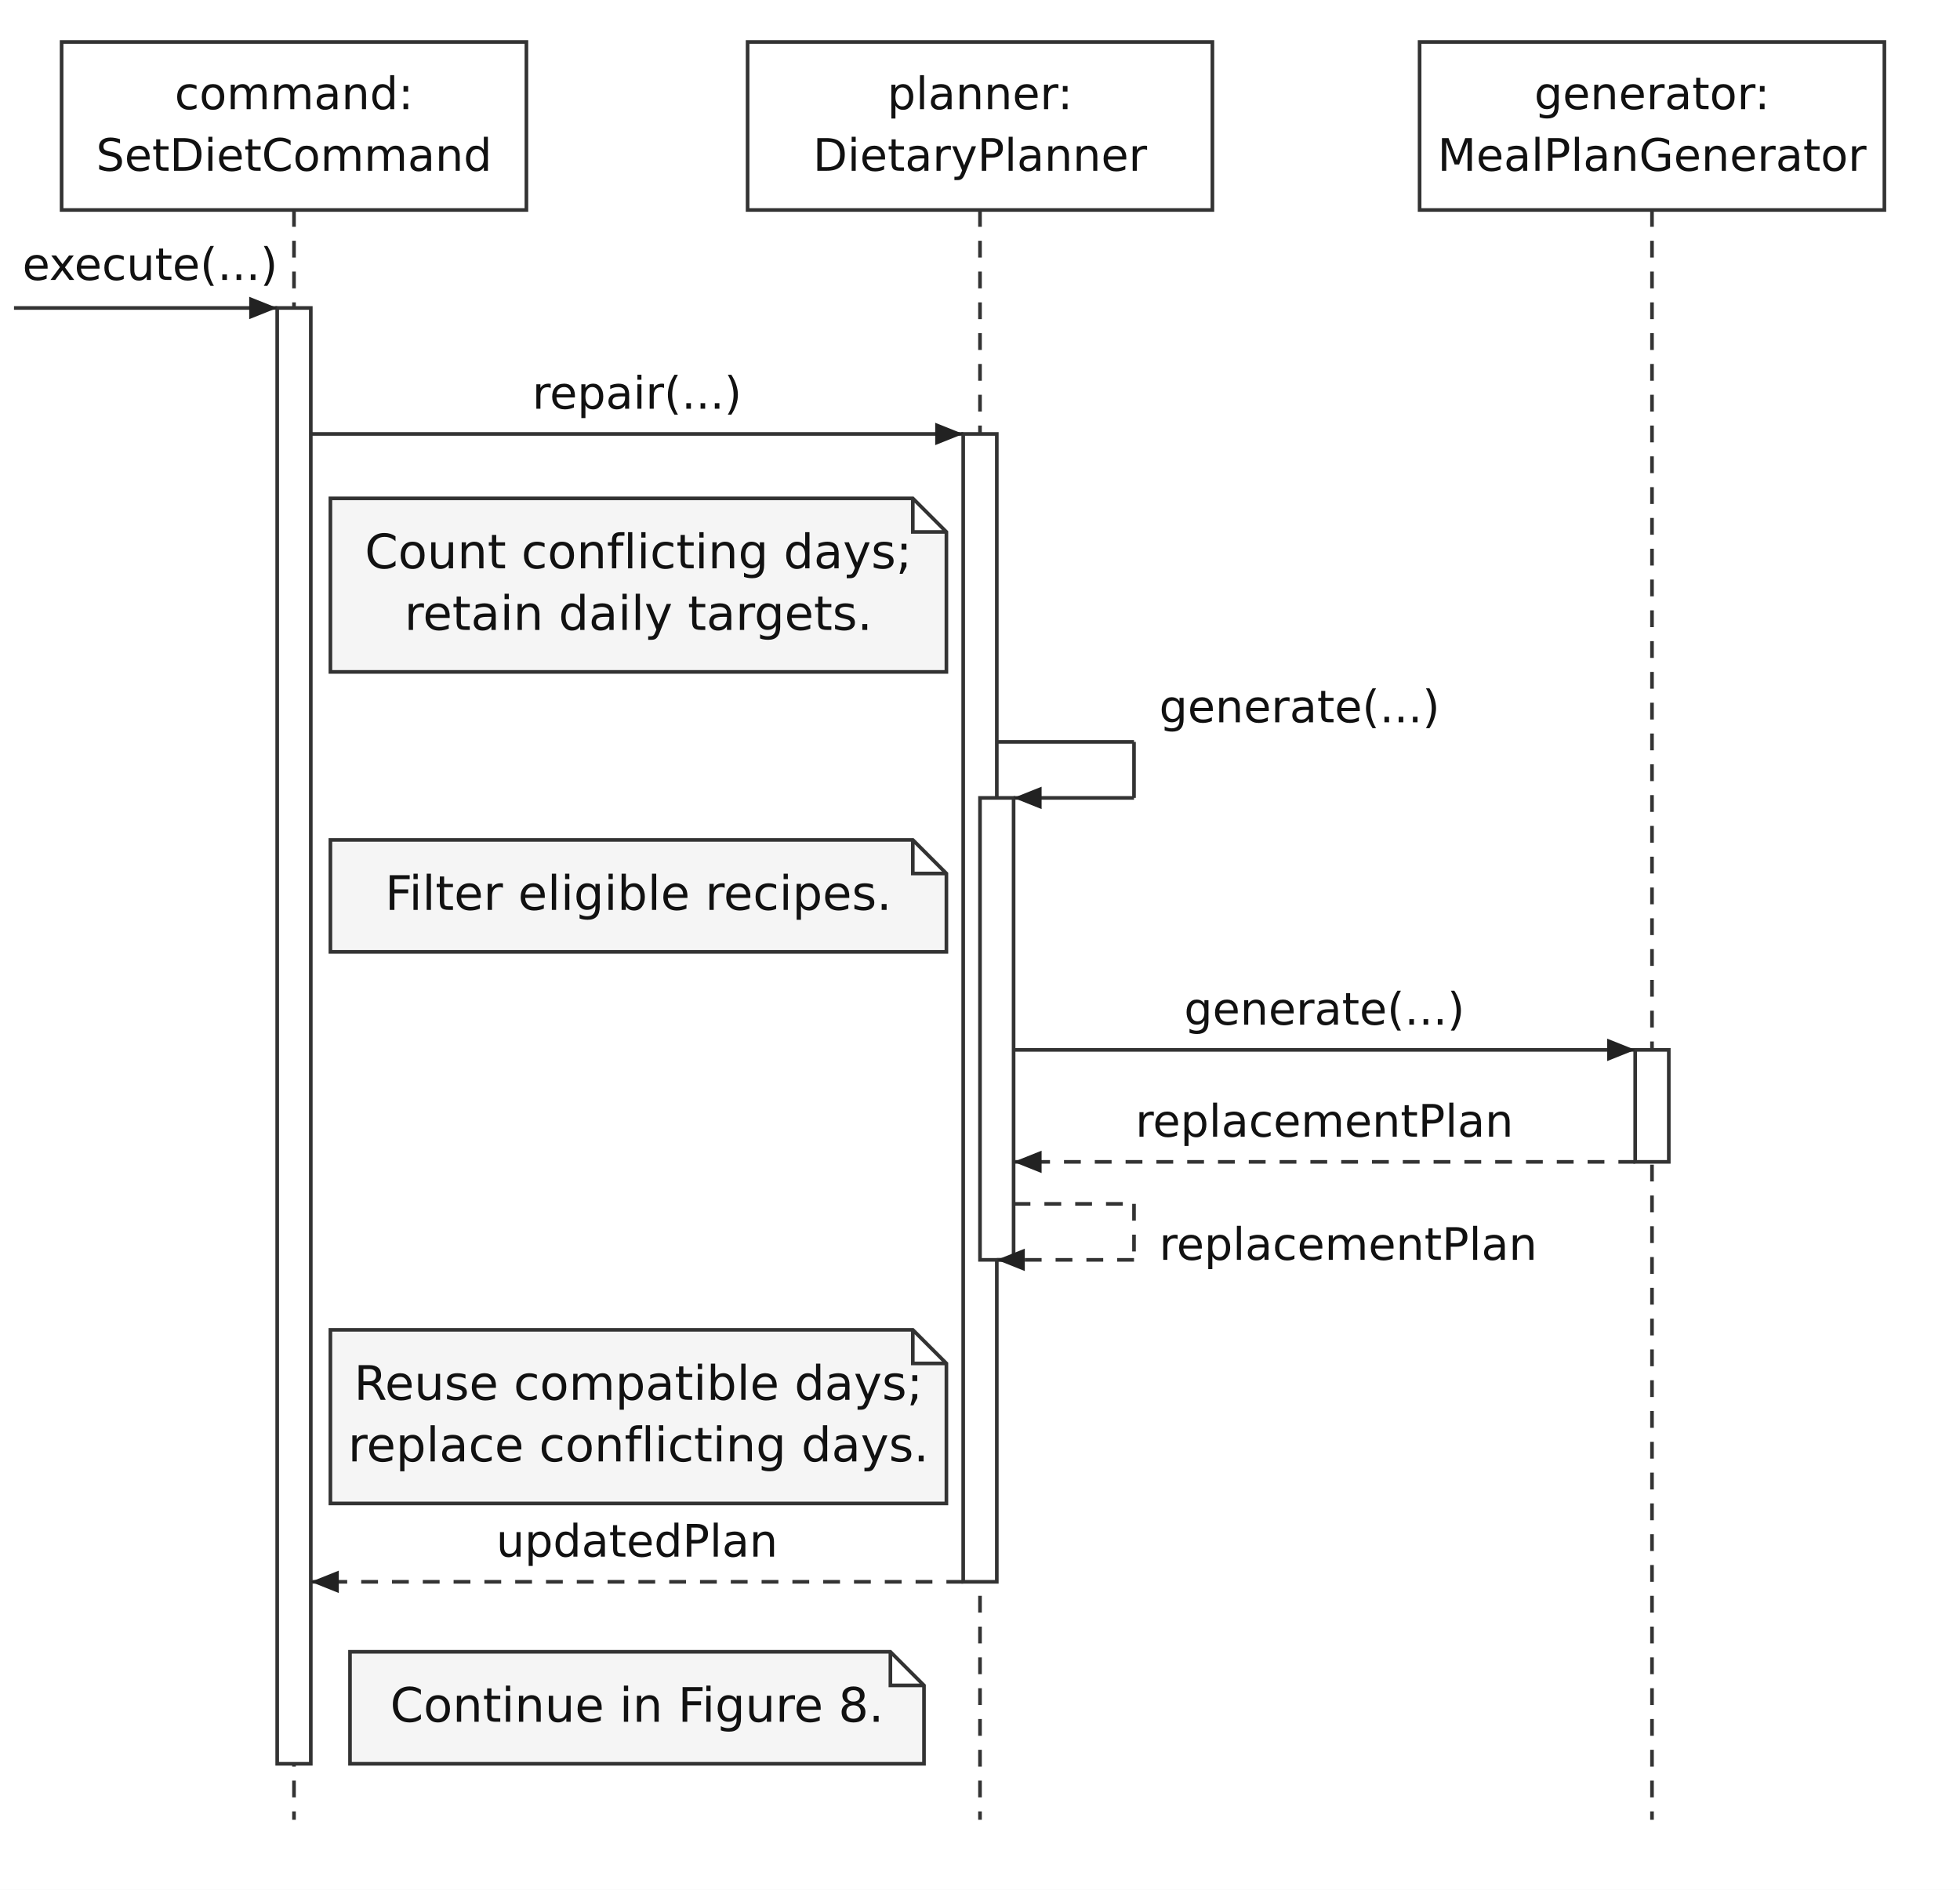
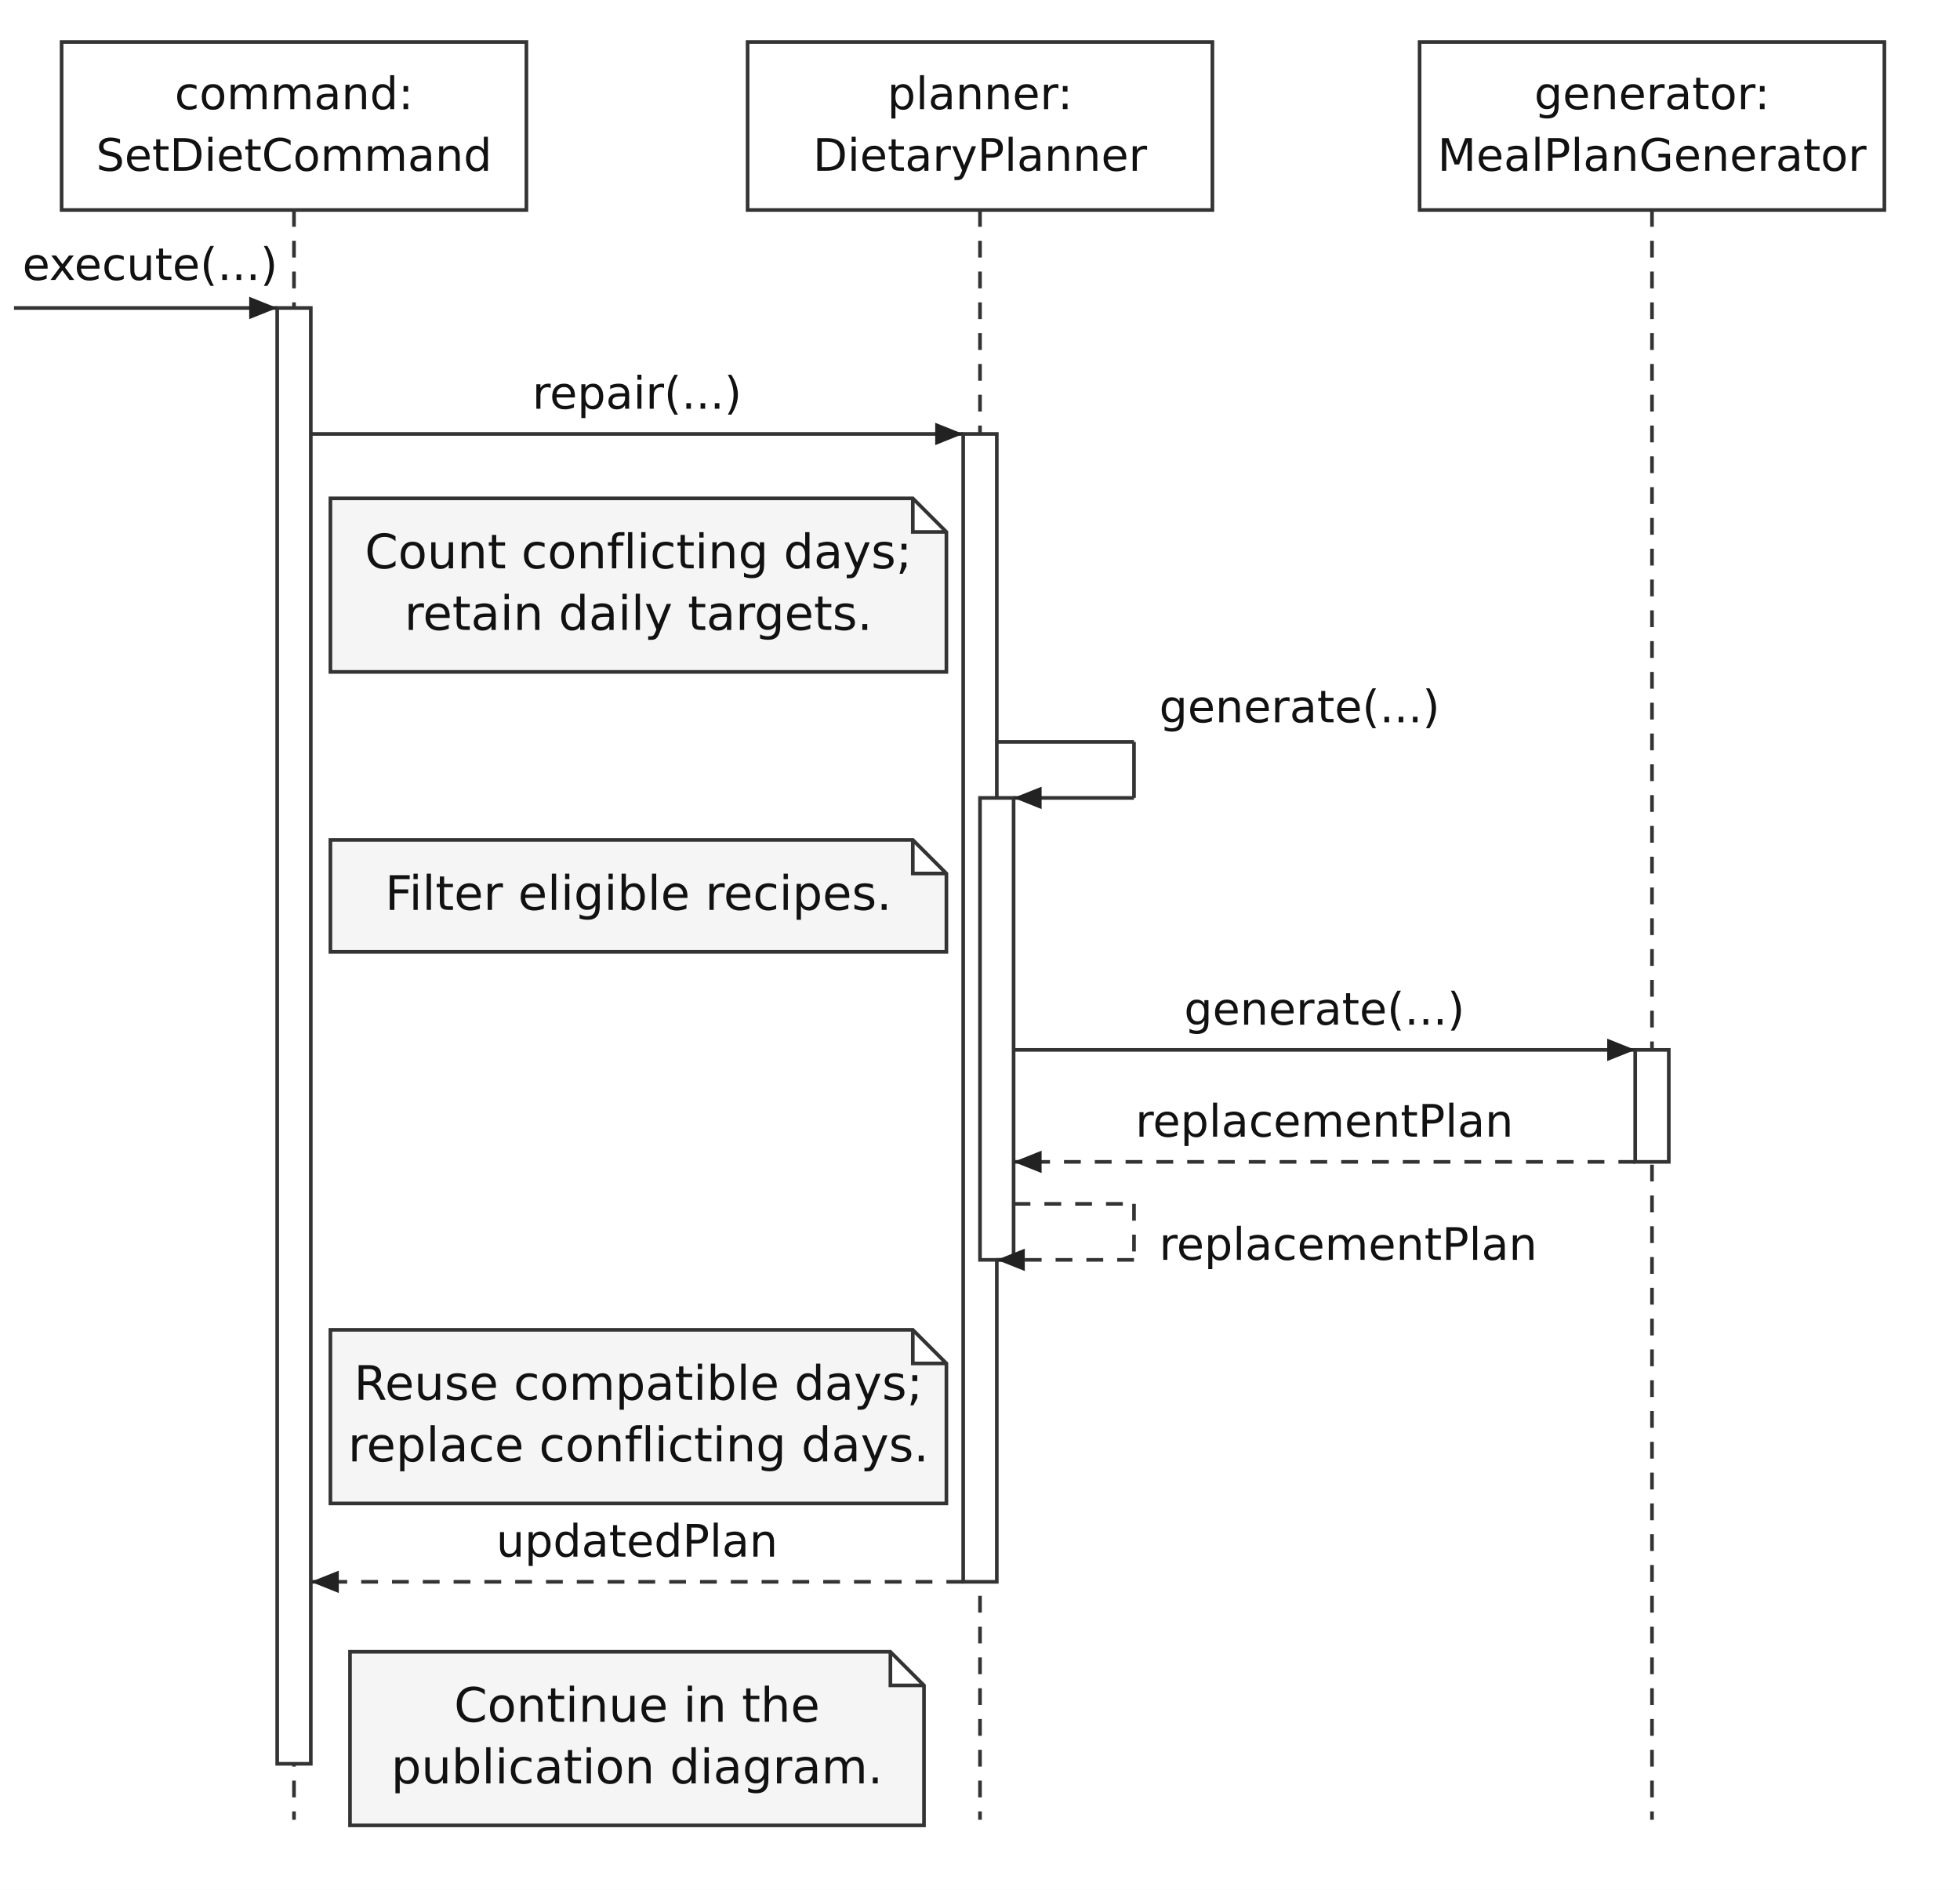
<svg xmlns="http://www.w3.org/2000/svg" width="700" height="675" viewBox="0 0 700 675" role="img" aria-labelledby="title desc">
  <defs>
    <marker id="arrow" markerWidth="9" markerHeight="7" refX="8" refY="3.5" orient="auto">
      <path d="M0,0 L8,3.5 L0,7" fill="none" stroke="#222" />
    </marker>
  </defs>
  <rect width="700" height="675" fill="white" />
  <rect x="22.0" y="15" width="166" height="60" fill="white" stroke="#333" stroke-width="1.3" />
  <text x="105" y="39" text-anchor="middle" font-family="DejaVu Sans, sans-serif" font-size="16" font-weight="normal" fill="#111">command:</text>
  <text x="105" y="61" text-anchor="middle" font-family="DejaVu Sans, sans-serif" font-size="16" font-weight="normal" fill="#111">SetDietCommand</text>
  <line x1="105.0" y1="75.0" x2="105.0" y2="81.0" stroke="#333" stroke-width="1.3" />
  <line x1="105.0" y1="86.0" x2="105.0" y2="92.0" stroke="#333" stroke-width="1.3" />
  <line x1="105.0" y1="97.0" x2="105.0" y2="103.0" stroke="#333" stroke-width="1.3" />
  <line x1="105.0" y1="108.0" x2="105.0" y2="114.0" stroke="#333" stroke-width="1.3" />
  <line x1="105.0" y1="119.0" x2="105.0" y2="125.0" stroke="#333" stroke-width="1.3" />
  <line x1="105.0" y1="130.0" x2="105.0" y2="136.0" stroke="#333" stroke-width="1.3" />
  <line x1="105.0" y1="141.0" x2="105.0" y2="147.0" stroke="#333" stroke-width="1.3" />
  <line x1="105.0" y1="152.0" x2="105.0" y2="158.0" stroke="#333" stroke-width="1.3" />
  <line x1="105.0" y1="163.0" x2="105.0" y2="169.0" stroke="#333" stroke-width="1.3" />
  <line x1="105.0" y1="174.0" x2="105.0" y2="180.0" stroke="#333" stroke-width="1.3" />
  <line x1="105.0" y1="185.0" x2="105.0" y2="191.0" stroke="#333" stroke-width="1.3" />
  <line x1="105.0" y1="196.0" x2="105.0" y2="202.0" stroke="#333" stroke-width="1.3" />
  <line x1="105.0" y1="207.0" x2="105.0" y2="213.0" stroke="#333" stroke-width="1.3" />
  <line x1="105.0" y1="218.0" x2="105.0" y2="224.0" stroke="#333" stroke-width="1.3" />
  <line x1="105.0" y1="229.0" x2="105.0" y2="235.0" stroke="#333" stroke-width="1.3" />
  <line x1="105.0" y1="240.0" x2="105.0" y2="246.0" stroke="#333" stroke-width="1.3" />
  <line x1="105.0" y1="251.0" x2="105.0" y2="257.0" stroke="#333" stroke-width="1.3" />
  <line x1="105.0" y1="262.0" x2="105.0" y2="268.0" stroke="#333" stroke-width="1.3" />
  <line x1="105.0" y1="273.0" x2="105.0" y2="279.0" stroke="#333" stroke-width="1.3" />
  <line x1="105.0" y1="284.0" x2="105.0" y2="290.0" stroke="#333" stroke-width="1.3" />
  <line x1="105.0" y1="295.0" x2="105.0" y2="301.0" stroke="#333" stroke-width="1.3" />
  <line x1="105.0" y1="306.0" x2="105.0" y2="312.0" stroke="#333" stroke-width="1.3" />
  <line x1="105.0" y1="317.0" x2="105.0" y2="323.0" stroke="#333" stroke-width="1.3" />
  <line x1="105.0" y1="328.0" x2="105.0" y2="334.0" stroke="#333" stroke-width="1.3" />
  <line x1="105.0" y1="339.0" x2="105.0" y2="345.0" stroke="#333" stroke-width="1.3" />
  <line x1="105.0" y1="350.0" x2="105.0" y2="356.0" stroke="#333" stroke-width="1.3" />
  <line x1="105.0" y1="361.0" x2="105.0" y2="367.0" stroke="#333" stroke-width="1.3" />
  <line x1="105.0" y1="372.0" x2="105.0" y2="378.0" stroke="#333" stroke-width="1.3" />
  <line x1="105.0" y1="383.0" x2="105.0" y2="389.0" stroke="#333" stroke-width="1.3" />
  <line x1="105.0" y1="394.0" x2="105.0" y2="400.0" stroke="#333" stroke-width="1.3" />
  <line x1="105.0" y1="405.0" x2="105.0" y2="411.0" stroke="#333" stroke-width="1.3" />
  <line x1="105.0" y1="416.0" x2="105.0" y2="422.0" stroke="#333" stroke-width="1.3" />
  <line x1="105.0" y1="427.0" x2="105.0" y2="433.0" stroke="#333" stroke-width="1.3" />
  <line x1="105.0" y1="438.0" x2="105.0" y2="444.0" stroke="#333" stroke-width="1.3" />
  <line x1="105.0" y1="449.0" x2="105.0" y2="455.0" stroke="#333" stroke-width="1.3" />
  <line x1="105.0" y1="460.0" x2="105.0" y2="466.0" stroke="#333" stroke-width="1.3" />
  <line x1="105.0" y1="471.0" x2="105.0" y2="477.0" stroke="#333" stroke-width="1.3" />
  <line x1="105.0" y1="482.0" x2="105.0" y2="488.0" stroke="#333" stroke-width="1.3" />
  <line x1="105.0" y1="493.0" x2="105.0" y2="499.0" stroke="#333" stroke-width="1.3" />
  <line x1="105.0" y1="504.0" x2="105.0" y2="510.0" stroke="#333" stroke-width="1.3" />
  <line x1="105.0" y1="515.0" x2="105.0" y2="521.0" stroke="#333" stroke-width="1.3" />
  <line x1="105.0" y1="526.0" x2="105.0" y2="532.0" stroke="#333" stroke-width="1.3" />
  <line x1="105.0" y1="537.0" x2="105.0" y2="543.0" stroke="#333" stroke-width="1.3" />
  <line x1="105.0" y1="548.0" x2="105.0" y2="554.0" stroke="#333" stroke-width="1.3" />
  <line x1="105.0" y1="559.0" x2="105.0" y2="565.0" stroke="#333" stroke-width="1.3" />
  <line x1="105.0" y1="570.0" x2="105.0" y2="576.0" stroke="#333" stroke-width="1.3" />
  <line x1="105.0" y1="581.0" x2="105.0" y2="587.0" stroke="#333" stroke-width="1.3" />
  <line x1="105.0" y1="592.0" x2="105.0" y2="598.0" stroke="#333" stroke-width="1.3" />
  <line x1="105.0" y1="603.0" x2="105.0" y2="609.0" stroke="#333" stroke-width="1.3" />
  <line x1="105.0" y1="614.0" x2="105.0" y2="620.0" stroke="#333" stroke-width="1.3" />
  <line x1="105.0" y1="625.0" x2="105.0" y2="631.0" stroke="#333" stroke-width="1.3" />
  <line x1="105.0" y1="636.0" x2="105.0" y2="642.0" stroke="#333" stroke-width="1.3" />
  <line x1="105.0" y1="647.0" x2="105.0" y2="650.0" stroke="#333" stroke-width="1.3" />
  <rect x="267.0" y="15" width="166" height="60" fill="white" stroke="#333" stroke-width="1.3" />
  <text x="350" y="39" text-anchor="middle" font-family="DejaVu Sans, sans-serif" font-size="16" font-weight="normal" fill="#111">planner:</text>
  <text x="350" y="61" text-anchor="middle" font-family="DejaVu Sans, sans-serif" font-size="16" font-weight="normal" fill="#111">DietaryPlanner</text>
  <line x1="350.0" y1="75.0" x2="350.0" y2="81.0" stroke="#333" stroke-width="1.3" />
  <line x1="350.0" y1="86.0" x2="350.0" y2="92.0" stroke="#333" stroke-width="1.3" />
  <line x1="350.0" y1="97.0" x2="350.0" y2="103.0" stroke="#333" stroke-width="1.3" />
  <line x1="350.0" y1="108.0" x2="350.0" y2="114.0" stroke="#333" stroke-width="1.3" />
  <line x1="350.0" y1="119.0" x2="350.0" y2="125.0" stroke="#333" stroke-width="1.3" />
  <line x1="350.0" y1="130.0" x2="350.0" y2="136.0" stroke="#333" stroke-width="1.3" />
  <line x1="350.0" y1="141.0" x2="350.0" y2="147.0" stroke="#333" stroke-width="1.3" />
  <line x1="350.0" y1="152.0" x2="350.0" y2="158.0" stroke="#333" stroke-width="1.3" />
  <line x1="350.0" y1="163.0" x2="350.0" y2="169.0" stroke="#333" stroke-width="1.3" />
  <line x1="350.0" y1="174.0" x2="350.0" y2="180.0" stroke="#333" stroke-width="1.3" />
  <line x1="350.0" y1="185.0" x2="350.0" y2="191.0" stroke="#333" stroke-width="1.3" />
  <line x1="350.0" y1="196.0" x2="350.0" y2="202.0" stroke="#333" stroke-width="1.3" />
  <line x1="350.0" y1="207.0" x2="350.0" y2="213.0" stroke="#333" stroke-width="1.3" />
  <line x1="350.0" y1="218.0" x2="350.0" y2="224.0" stroke="#333" stroke-width="1.3" />
  <line x1="350.0" y1="229.0" x2="350.0" y2="235.0" stroke="#333" stroke-width="1.3" />
  <line x1="350.0" y1="240.0" x2="350.0" y2="246.0" stroke="#333" stroke-width="1.3" />
  <line x1="350.0" y1="251.0" x2="350.0" y2="257.0" stroke="#333" stroke-width="1.3" />
  <line x1="350.0" y1="262.0" x2="350.0" y2="268.0" stroke="#333" stroke-width="1.3" />
  <line x1="350.0" y1="273.0" x2="350.0" y2="279.0" stroke="#333" stroke-width="1.3" />
  <line x1="350.0" y1="284.0" x2="350.0" y2="290.0" stroke="#333" stroke-width="1.3" />
  <line x1="350.0" y1="295.0" x2="350.0" y2="301.0" stroke="#333" stroke-width="1.3" />
  <line x1="350.0" y1="306.0" x2="350.0" y2="312.0" stroke="#333" stroke-width="1.3" />
  <line x1="350.0" y1="317.0" x2="350.0" y2="323.0" stroke="#333" stroke-width="1.3" />
  <line x1="350.0" y1="328.0" x2="350.0" y2="334.0" stroke="#333" stroke-width="1.3" />
  <line x1="350.0" y1="339.0" x2="350.0" y2="345.0" stroke="#333" stroke-width="1.3" />
  <line x1="350.0" y1="350.0" x2="350.0" y2="356.0" stroke="#333" stroke-width="1.3" />
  <line x1="350.0" y1="361.0" x2="350.0" y2="367.0" stroke="#333" stroke-width="1.3" />
  <line x1="350.0" y1="372.0" x2="350.0" y2="378.0" stroke="#333" stroke-width="1.3" />
  <line x1="350.0" y1="383.0" x2="350.0" y2="389.0" stroke="#333" stroke-width="1.3" />
  <line x1="350.0" y1="394.0" x2="350.0" y2="400.0" stroke="#333" stroke-width="1.3" />
  <line x1="350.0" y1="405.0" x2="350.0" y2="411.0" stroke="#333" stroke-width="1.3" />
  <line x1="350.0" y1="416.0" x2="350.0" y2="422.0" stroke="#333" stroke-width="1.3" />
  <line x1="350.0" y1="427.0" x2="350.0" y2="433.0" stroke="#333" stroke-width="1.3" />
  <line x1="350.0" y1="438.0" x2="350.0" y2="444.0" stroke="#333" stroke-width="1.3" />
  <line x1="350.0" y1="449.0" x2="350.0" y2="455.0" stroke="#333" stroke-width="1.3" />
  <line x1="350.0" y1="460.0" x2="350.0" y2="466.0" stroke="#333" stroke-width="1.3" />
  <line x1="350.0" y1="471.0" x2="350.0" y2="477.0" stroke="#333" stroke-width="1.3" />
  <line x1="350.0" y1="482.0" x2="350.0" y2="488.0" stroke="#333" stroke-width="1.3" />
  <line x1="350.0" y1="493.0" x2="350.0" y2="499.0" stroke="#333" stroke-width="1.3" />
  <line x1="350.0" y1="504.0" x2="350.0" y2="510.0" stroke="#333" stroke-width="1.3" />
  <line x1="350.0" y1="515.0" x2="350.0" y2="521.0" stroke="#333" stroke-width="1.3" />
  <line x1="350.0" y1="526.0" x2="350.0" y2="532.0" stroke="#333" stroke-width="1.3" />
  <line x1="350.0" y1="537.0" x2="350.0" y2="543.0" stroke="#333" stroke-width="1.3" />
  <line x1="350.0" y1="548.0" x2="350.0" y2="554.0" stroke="#333" stroke-width="1.3" />
  <line x1="350.0" y1="559.0" x2="350.0" y2="565.0" stroke="#333" stroke-width="1.3" />
  <line x1="350.0" y1="570.0" x2="350.0" y2="576.0" stroke="#333" stroke-width="1.3" />
  <line x1="350.0" y1="581.0" x2="350.0" y2="587.0" stroke="#333" stroke-width="1.3" />
  <line x1="350.0" y1="592.0" x2="350.0" y2="598.0" stroke="#333" stroke-width="1.3" />
  <line x1="350.0" y1="603.0" x2="350.0" y2="609.0" stroke="#333" stroke-width="1.3" />
  <line x1="350.0" y1="614.0" x2="350.0" y2="620.0" stroke="#333" stroke-width="1.3" />
  <line x1="350.0" y1="625.0" x2="350.0" y2="631.0" stroke="#333" stroke-width="1.3" />
  <line x1="350.0" y1="636.0" x2="350.0" y2="642.0" stroke="#333" stroke-width="1.3" />
  <line x1="350.0" y1="647.0" x2="350.0" y2="650.0" stroke="#333" stroke-width="1.3" />
  <rect x="507.0" y="15" width="166" height="60" fill="white" stroke="#333" stroke-width="1.3" />
  <text x="590" y="39" text-anchor="middle" font-family="DejaVu Sans, sans-serif" font-size="16" font-weight="normal" fill="#111">generator:</text>
  <text x="590" y="61" text-anchor="middle" font-family="DejaVu Sans, sans-serif" font-size="16" font-weight="normal" fill="#111">MealPlanGenerator</text>
  <line x1="590.0" y1="75.0" x2="590.0" y2="81.0" stroke="#333" stroke-width="1.3" />
  <line x1="590.0" y1="86.0" x2="590.0" y2="92.0" stroke="#333" stroke-width="1.3" />
  <line x1="590.0" y1="97.0" x2="590.0" y2="103.0" stroke="#333" stroke-width="1.3" />
  <line x1="590.0" y1="108.0" x2="590.0" y2="114.0" stroke="#333" stroke-width="1.3" />
  <line x1="590.0" y1="119.0" x2="590.0" y2="125.0" stroke="#333" stroke-width="1.3" />
  <line x1="590.0" y1="130.0" x2="590.0" y2="136.0" stroke="#333" stroke-width="1.3" />
  <line x1="590.0" y1="141.0" x2="590.0" y2="147.0" stroke="#333" stroke-width="1.3" />
  <line x1="590.0" y1="152.0" x2="590.0" y2="158.0" stroke="#333" stroke-width="1.3" />
  <line x1="590.0" y1="163.0" x2="590.0" y2="169.0" stroke="#333" stroke-width="1.3" />
  <line x1="590.0" y1="174.0" x2="590.0" y2="180.0" stroke="#333" stroke-width="1.3" />
  <line x1="590.0" y1="185.0" x2="590.0" y2="191.0" stroke="#333" stroke-width="1.3" />
  <line x1="590.0" y1="196.0" x2="590.0" y2="202.0" stroke="#333" stroke-width="1.3" />
  <line x1="590.0" y1="207.0" x2="590.0" y2="213.0" stroke="#333" stroke-width="1.3" />
  <line x1="590.0" y1="218.0" x2="590.0" y2="224.0" stroke="#333" stroke-width="1.3" />
  <line x1="590.0" y1="229.0" x2="590.0" y2="235.0" stroke="#333" stroke-width="1.3" />
  <line x1="590.0" y1="240.0" x2="590.0" y2="246.0" stroke="#333" stroke-width="1.3" />
  <line x1="590.0" y1="251.0" x2="590.0" y2="257.0" stroke="#333" stroke-width="1.3" />
  <line x1="590.0" y1="262.0" x2="590.0" y2="268.0" stroke="#333" stroke-width="1.3" />
  <line x1="590.0" y1="273.0" x2="590.0" y2="279.0" stroke="#333" stroke-width="1.3" />
  <line x1="590.0" y1="284.0" x2="590.0" y2="290.0" stroke="#333" stroke-width="1.3" />
  <line x1="590.0" y1="295.0" x2="590.0" y2="301.0" stroke="#333" stroke-width="1.3" />
  <line x1="590.0" y1="306.0" x2="590.0" y2="312.0" stroke="#333" stroke-width="1.3" />
  <line x1="590.0" y1="317.0" x2="590.0" y2="323.0" stroke="#333" stroke-width="1.3" />
  <line x1="590.0" y1="328.0" x2="590.0" y2="334.0" stroke="#333" stroke-width="1.3" />
  <line x1="590.0" y1="339.0" x2="590.0" y2="345.0" stroke="#333" stroke-width="1.3" />
  <line x1="590.0" y1="350.0" x2="590.0" y2="356.0" stroke="#333" stroke-width="1.3" />
  <line x1="590.0" y1="361.0" x2="590.0" y2="367.0" stroke="#333" stroke-width="1.3" />
  <line x1="590.0" y1="372.0" x2="590.0" y2="378.0" stroke="#333" stroke-width="1.3" />
  <line x1="590.0" y1="383.0" x2="590.0" y2="389.0" stroke="#333" stroke-width="1.3" />
  <line x1="590.0" y1="394.0" x2="590.0" y2="400.0" stroke="#333" stroke-width="1.3" />
  <line x1="590.0" y1="405.0" x2="590.0" y2="411.0" stroke="#333" stroke-width="1.3" />
  <line x1="590.0" y1="416.0" x2="590.0" y2="422.0" stroke="#333" stroke-width="1.3" />
  <line x1="590.0" y1="427.0" x2="590.0" y2="433.0" stroke="#333" stroke-width="1.3" />
  <line x1="590.0" y1="438.0" x2="590.0" y2="444.0" stroke="#333" stroke-width="1.3" />
  <line x1="590.0" y1="449.0" x2="590.0" y2="455.0" stroke="#333" stroke-width="1.3" />
  <line x1="590.0" y1="460.0" x2="590.0" y2="466.0" stroke="#333" stroke-width="1.3" />
  <line x1="590.0" y1="471.0" x2="590.0" y2="477.0" stroke="#333" stroke-width="1.3" />
  <line x1="590.0" y1="482.0" x2="590.0" y2="488.0" stroke="#333" stroke-width="1.3" />
  <line x1="590.0" y1="493.0" x2="590.0" y2="499.0" stroke="#333" stroke-width="1.3" />
  <line x1="590.0" y1="504.0" x2="590.0" y2="510.0" stroke="#333" stroke-width="1.3" />
  <line x1="590.0" y1="515.0" x2="590.0" y2="521.0" stroke="#333" stroke-width="1.3" />
  <line x1="590.0" y1="526.0" x2="590.0" y2="532.0" stroke="#333" stroke-width="1.3" />
  <line x1="590.0" y1="537.0" x2="590.0" y2="543.0" stroke="#333" stroke-width="1.3" />
  <line x1="590.0" y1="548.0" x2="590.0" y2="554.0" stroke="#333" stroke-width="1.3" />
  <line x1="590.0" y1="559.0" x2="590.0" y2="565.0" stroke="#333" stroke-width="1.3" />
  <line x1="590.0" y1="570.0" x2="590.0" y2="576.0" stroke="#333" stroke-width="1.3" />
  <line x1="590.0" y1="581.0" x2="590.0" y2="587.0" stroke="#333" stroke-width="1.3" />
  <line x1="590.0" y1="592.0" x2="590.0" y2="598.0" stroke="#333" stroke-width="1.3" />
  <line x1="590.0" y1="603.0" x2="590.0" y2="609.0" stroke="#333" stroke-width="1.3" />
  <line x1="590.0" y1="614.0" x2="590.0" y2="620.0" stroke="#333" stroke-width="1.3" />
  <line x1="590.0" y1="625.0" x2="590.0" y2="631.0" stroke="#333" stroke-width="1.3" />
  <line x1="590.0" y1="636.0" x2="590.0" y2="642.0" stroke="#333" stroke-width="1.3" />
  <line x1="590.0" y1="647.0" x2="590.0" y2="650.0" stroke="#333" stroke-width="1.3" />
  <rect x="99" y="110" width="12" height="520" fill="white" stroke="#333" stroke-width="1.3" />
  <rect x="344" y="155" width="12" height="410" fill="white" stroke="#333" stroke-width="1.3" />
  <rect x="350" y="285" width="12" height="165" fill="white" stroke="#333" stroke-width="1.3" />
  <rect x="584" y="375" width="12" height="40" fill="white" stroke="#333" stroke-width="1.3" />
  <text x="8" y="100" text-anchor="start" font-family="DejaVu Sans, sans-serif" font-size="16" font-weight="normal" fill="#111">execute(...)</text>
  <line x1="5" y1="110" x2="99" y2="110" stroke="#333" stroke-width="1.3" />
  <polygon data-uml="synchronous-call" points="99,110 89.0,106.0 89.0,114.0" fill="#222" />
  <rect x="187.07" y="130" width="80.859" height="19" fill="white" />
  <text x="227.5" y="146" text-anchor="middle" font-family="DejaVu Sans, sans-serif" font-size="16" font-weight="normal" fill="#111">repair(...)</text>
  <line x1="111" y1="155" x2="344" y2="155" stroke="#333" stroke-width="1.3" />
  <polygon data-uml="synchronous-call" points="344,155 334.0,151.0 334.0,159.0" fill="#222" />
  <path d="M118,178 H326 L338,190 V240 H118 Z M326,178 V190 H338" fill="#f5f5f5" stroke="#333" stroke-width="1.3" />
  <text x="228.0" y="203" text-anchor="middle" font-family="DejaVu Sans, sans-serif" font-size="17" font-weight="normal" fill="#111">Count conflicting days;</text>
  <text x="228.0" y="225" text-anchor="middle" font-family="DejaVu Sans, sans-serif" font-size="17" font-weight="normal" fill="#111">retain daily targets.</text>
  <line x1="356.0" y1="265.0" x2="405.0" y2="265.0" stroke="#333" stroke-width="1.3" />
  <line x1="405.0" y1="265.0" x2="405.0" y2="285.0" stroke="#333" stroke-width="1.3" />
  <line x1="405.0" y1="285.0" x2="362.0" y2="285.0" stroke="#333" stroke-width="1.3" />
  <polygon data-uml="synchronous-call" points="362.0,285.0 372.0,289.0 372.0,281.0" fill="#222" />
  <text x="414" y="258" text-anchor="start" font-family="DejaVu Sans, sans-serif" font-size="16" font-weight="normal" fill="#111">generate(...)</text>
  <path d="M118,300 H326 L338,312 V340 H118 Z M326,300 V312 H338" fill="#f5f5f5" stroke="#333" stroke-width="1.3" />
  <text x="228.0" y="325" text-anchor="middle" font-family="DejaVu Sans, sans-serif" font-size="17" font-weight="normal" fill="#111">Filter eligible recipes.</text>
  <rect x="419.859" y="350" width="106.281" height="19" fill="white" />
  <text x="473.0" y="366" text-anchor="middle" font-family="DejaVu Sans, sans-serif" font-size="16" font-weight="normal" fill="#111">generate(...)</text>
  <line x1="362" y1="375" x2="584" y2="375" stroke="#333" stroke-width="1.3" />
  <polygon data-uml="synchronous-call" points="584,375 574.0,371.0 574.0,379.0" fill="#222" />
  <rect x="402.469" y="390" width="141.062" height="19" fill="white" />
  <text x="473.0" y="406" text-anchor="middle" font-family="DejaVu Sans, sans-serif" font-size="16" font-weight="normal" fill="#111">replacementPlan</text>
  <line x1="584.0" y1="415.0" x2="578.0" y2="415.0" stroke="#333" stroke-width="1.3" />
  <line x1="573.0" y1="415.0" x2="567.0" y2="415.0" stroke="#333" stroke-width="1.3" />
  <line x1="562.0" y1="415.0" x2="556.0" y2="415.0" stroke="#333" stroke-width="1.3" />
  <line x1="551.0" y1="415.0" x2="545.0" y2="415.0" stroke="#333" stroke-width="1.3" />
  <line x1="540.0" y1="415.0" x2="534.0" y2="415.0" stroke="#333" stroke-width="1.3" />
  <line x1="529.0" y1="415.0" x2="523.0" y2="415.0" stroke="#333" stroke-width="1.3" />
  <line x1="518.0" y1="415.0" x2="512.0" y2="415.0" stroke="#333" stroke-width="1.3" />
  <line x1="507.0" y1="415.0" x2="501.0" y2="415.0" stroke="#333" stroke-width="1.3" />
  <line x1="496.0" y1="415.0" x2="490.0" y2="415.0" stroke="#333" stroke-width="1.3" />
  <line x1="485.0" y1="415.0" x2="479.0" y2="415.0" stroke="#333" stroke-width="1.3" />
  <line x1="474.0" y1="415.0" x2="468.0" y2="415.0" stroke="#333" stroke-width="1.3" />
  <line x1="463.0" y1="415.0" x2="457.0" y2="415.0" stroke="#333" stroke-width="1.3" />
  <line x1="452.0" y1="415.0" x2="446.0" y2="415.0" stroke="#333" stroke-width="1.3" />
  <line x1="441.0" y1="415.0" x2="435.0" y2="415.0" stroke="#333" stroke-width="1.3" />
  <line x1="430.0" y1="415.0" x2="424.0" y2="415.0" stroke="#333" stroke-width="1.3" />
  <line x1="419.0" y1="415.0" x2="413.0" y2="415.0" stroke="#333" stroke-width="1.3" />
  <line x1="408.0" y1="415.0" x2="402.0" y2="415.0" stroke="#333" stroke-width="1.3" />
  <line x1="397.0" y1="415.0" x2="391.0" y2="415.0" stroke="#333" stroke-width="1.3" />
  <line x1="386.0" y1="415.0" x2="380.0" y2="415.0" stroke="#333" stroke-width="1.3" />
  <line x1="375.0" y1="415.0" x2="369.0" y2="415.0" stroke="#333" stroke-width="1.3" />
  <line x1="364.0" y1="415.0" x2="362.0" y2="415.0" stroke="#333" stroke-width="1.3" />
  <polygon data-uml="return" points="362,415 372.0,419.0 372.0,411.0" fill="#222" />
  <line x1="362.0" y1="430.0" x2="368.0" y2="430.0" stroke="#333" stroke-width="1.3" />
  <line x1="373.0" y1="430.0" x2="379.0" y2="430.0" stroke="#333" stroke-width="1.3" />
  <line x1="384.0" y1="430.0" x2="390.0" y2="430.0" stroke="#333" stroke-width="1.3" />
  <line x1="395.0" y1="430.0" x2="401.0" y2="430.0" stroke="#333" stroke-width="1.3" />
  <line x1="405.0" y1="430.0" x2="405.0" y2="436.0" stroke="#333" stroke-width="1.3" />
  <line x1="405.0" y1="441.0" x2="405.0" y2="447.0" stroke="#333" stroke-width="1.3" />
  <line x1="405.0" y1="450.0" x2="399.0" y2="450.0" stroke="#333" stroke-width="1.3" />
  <line x1="394.0" y1="450.0" x2="388.0" y2="450.0" stroke="#333" stroke-width="1.3" />
  <line x1="383.0" y1="450.0" x2="377.0" y2="450.0" stroke="#333" stroke-width="1.3" />
  <line x1="372.0" y1="450.0" x2="366.0" y2="450.0" stroke="#333" stroke-width="1.3" />
  <line x1="361.0" y1="450.0" x2="356.0" y2="450.0" stroke="#333" stroke-width="1.3" />
  <polygon data-uml="return" points="356.0,450.0 366.0,454.0 366.0,446.0" fill="#222" />
  <rect x="411" y="434" width="141.062" height="19" fill="white" />
  <text x="414" y="450" text-anchor="start" font-family="DejaVu Sans, sans-serif" font-size="16" font-weight="normal" fill="#111">replacementPlan</text>
  <path d="M118,475 H326 L338,487 V537 H118 Z M326,475 V487 H338" fill="#f5f5f5" stroke="#333" stroke-width="1.3" />
  <text x="228.0" y="500" text-anchor="middle" font-family="DejaVu Sans, sans-serif" font-size="17" font-weight="normal" fill="#111">Reuse compatible days;</text>
  <text x="228.0" y="522" text-anchor="middle" font-family="DejaVu Sans, sans-serif" font-size="17" font-weight="normal" fill="#111">replace conflicting days.</text>
  <rect x="174.195" y="540" width="106.609" height="19" fill="white" />
  <text x="227.5" y="556" text-anchor="middle" font-family="DejaVu Sans, sans-serif" font-size="16" font-weight="normal" fill="#111">updatedPlan</text>
  <line x1="344.0" y1="565.0" x2="338.0" y2="565.0" stroke="#333" stroke-width="1.3" />
  <line x1="333.0" y1="565.0" x2="327.0" y2="565.0" stroke="#333" stroke-width="1.3" />
  <line x1="322.0" y1="565.0" x2="316.0" y2="565.0" stroke="#333" stroke-width="1.3" />
  <line x1="311.0" y1="565.0" x2="305.0" y2="565.0" stroke="#333" stroke-width="1.3" />
  <line x1="300.0" y1="565.0" x2="294.0" y2="565.0" stroke="#333" stroke-width="1.3" />
  <line x1="289.0" y1="565.0" x2="283.0" y2="565.0" stroke="#333" stroke-width="1.3" />
  <line x1="278.0" y1="565.0" x2="272.0" y2="565.0" stroke="#333" stroke-width="1.3" />
  <line x1="267.0" y1="565.0" x2="261.0" y2="565.0" stroke="#333" stroke-width="1.3" />
  <line x1="256.0" y1="565.0" x2="250.0" y2="565.0" stroke="#333" stroke-width="1.3" />
  <line x1="245.0" y1="565.0" x2="239.0" y2="565.0" stroke="#333" stroke-width="1.3" />
  <line x1="234.0" y1="565.0" x2="228.0" y2="565.0" stroke="#333" stroke-width="1.3" />
  <line x1="223.0" y1="565.0" x2="217.0" y2="565.0" stroke="#333" stroke-width="1.3" />
  <line x1="212.0" y1="565.0" x2="206.0" y2="565.0" stroke="#333" stroke-width="1.3" />
  <line x1="201.0" y1="565.0" x2="195.0" y2="565.0" stroke="#333" stroke-width="1.3" />
  <line x1="190.0" y1="565.0" x2="184.0" y2="565.0" stroke="#333" stroke-width="1.3" />
  <line x1="179.0" y1="565.0" x2="173.0" y2="565.0" stroke="#333" stroke-width="1.3" />
  <line x1="168.0" y1="565.0" x2="162.0" y2="565.0" stroke="#333" stroke-width="1.3" />
  <line x1="157.0" y1="565.0" x2="151.0" y2="565.0" stroke="#333" stroke-width="1.3" />
  <line x1="146.0" y1="565.0" x2="140.0" y2="565.0" stroke="#333" stroke-width="1.3" />
  <line x1="135.0" y1="565.0" x2="129.0" y2="565.0" stroke="#333" stroke-width="1.3" />
  <line x1="124.0" y1="565.0" x2="118.0" y2="565.0" stroke="#333" stroke-width="1.3" />
  <line x1="113.0" y1="565.0" x2="111.0" y2="565.0" stroke="#333" stroke-width="1.3" />
  <polygon data-uml="return" points="111,565 121.0,569.0 121.0,561.0" fill="#222" />
-   <path d="M125,590 H318 L330,602 V630 H125 Z M318,590 V602 H330" fill="#f5f5f5" stroke="#333" stroke-width="1.3" />
-   <text x="227.5" y="615" text-anchor="middle" font-family="DejaVu Sans, sans-serif" font-size="17" font-weight="normal" fill="#111">Continue in Figure 8.</text>
+   <path d="M125,590 H318 L330,602 V652 H125 Z M318,590 V602 H330" fill="#f5f5f5" stroke="#333" stroke-width="1.3" />
+   <text x="227.5" y="615" text-anchor="middle" font-family="DejaVu Sans, sans-serif" font-size="17" font-weight="normal" fill="#111">Continue in the</text>
+   <text x="227.5" y="637" text-anchor="middle" font-family="DejaVu Sans, sans-serif" font-size="17" font-weight="normal" fill="#111">publication diagram.</text>
</svg>
